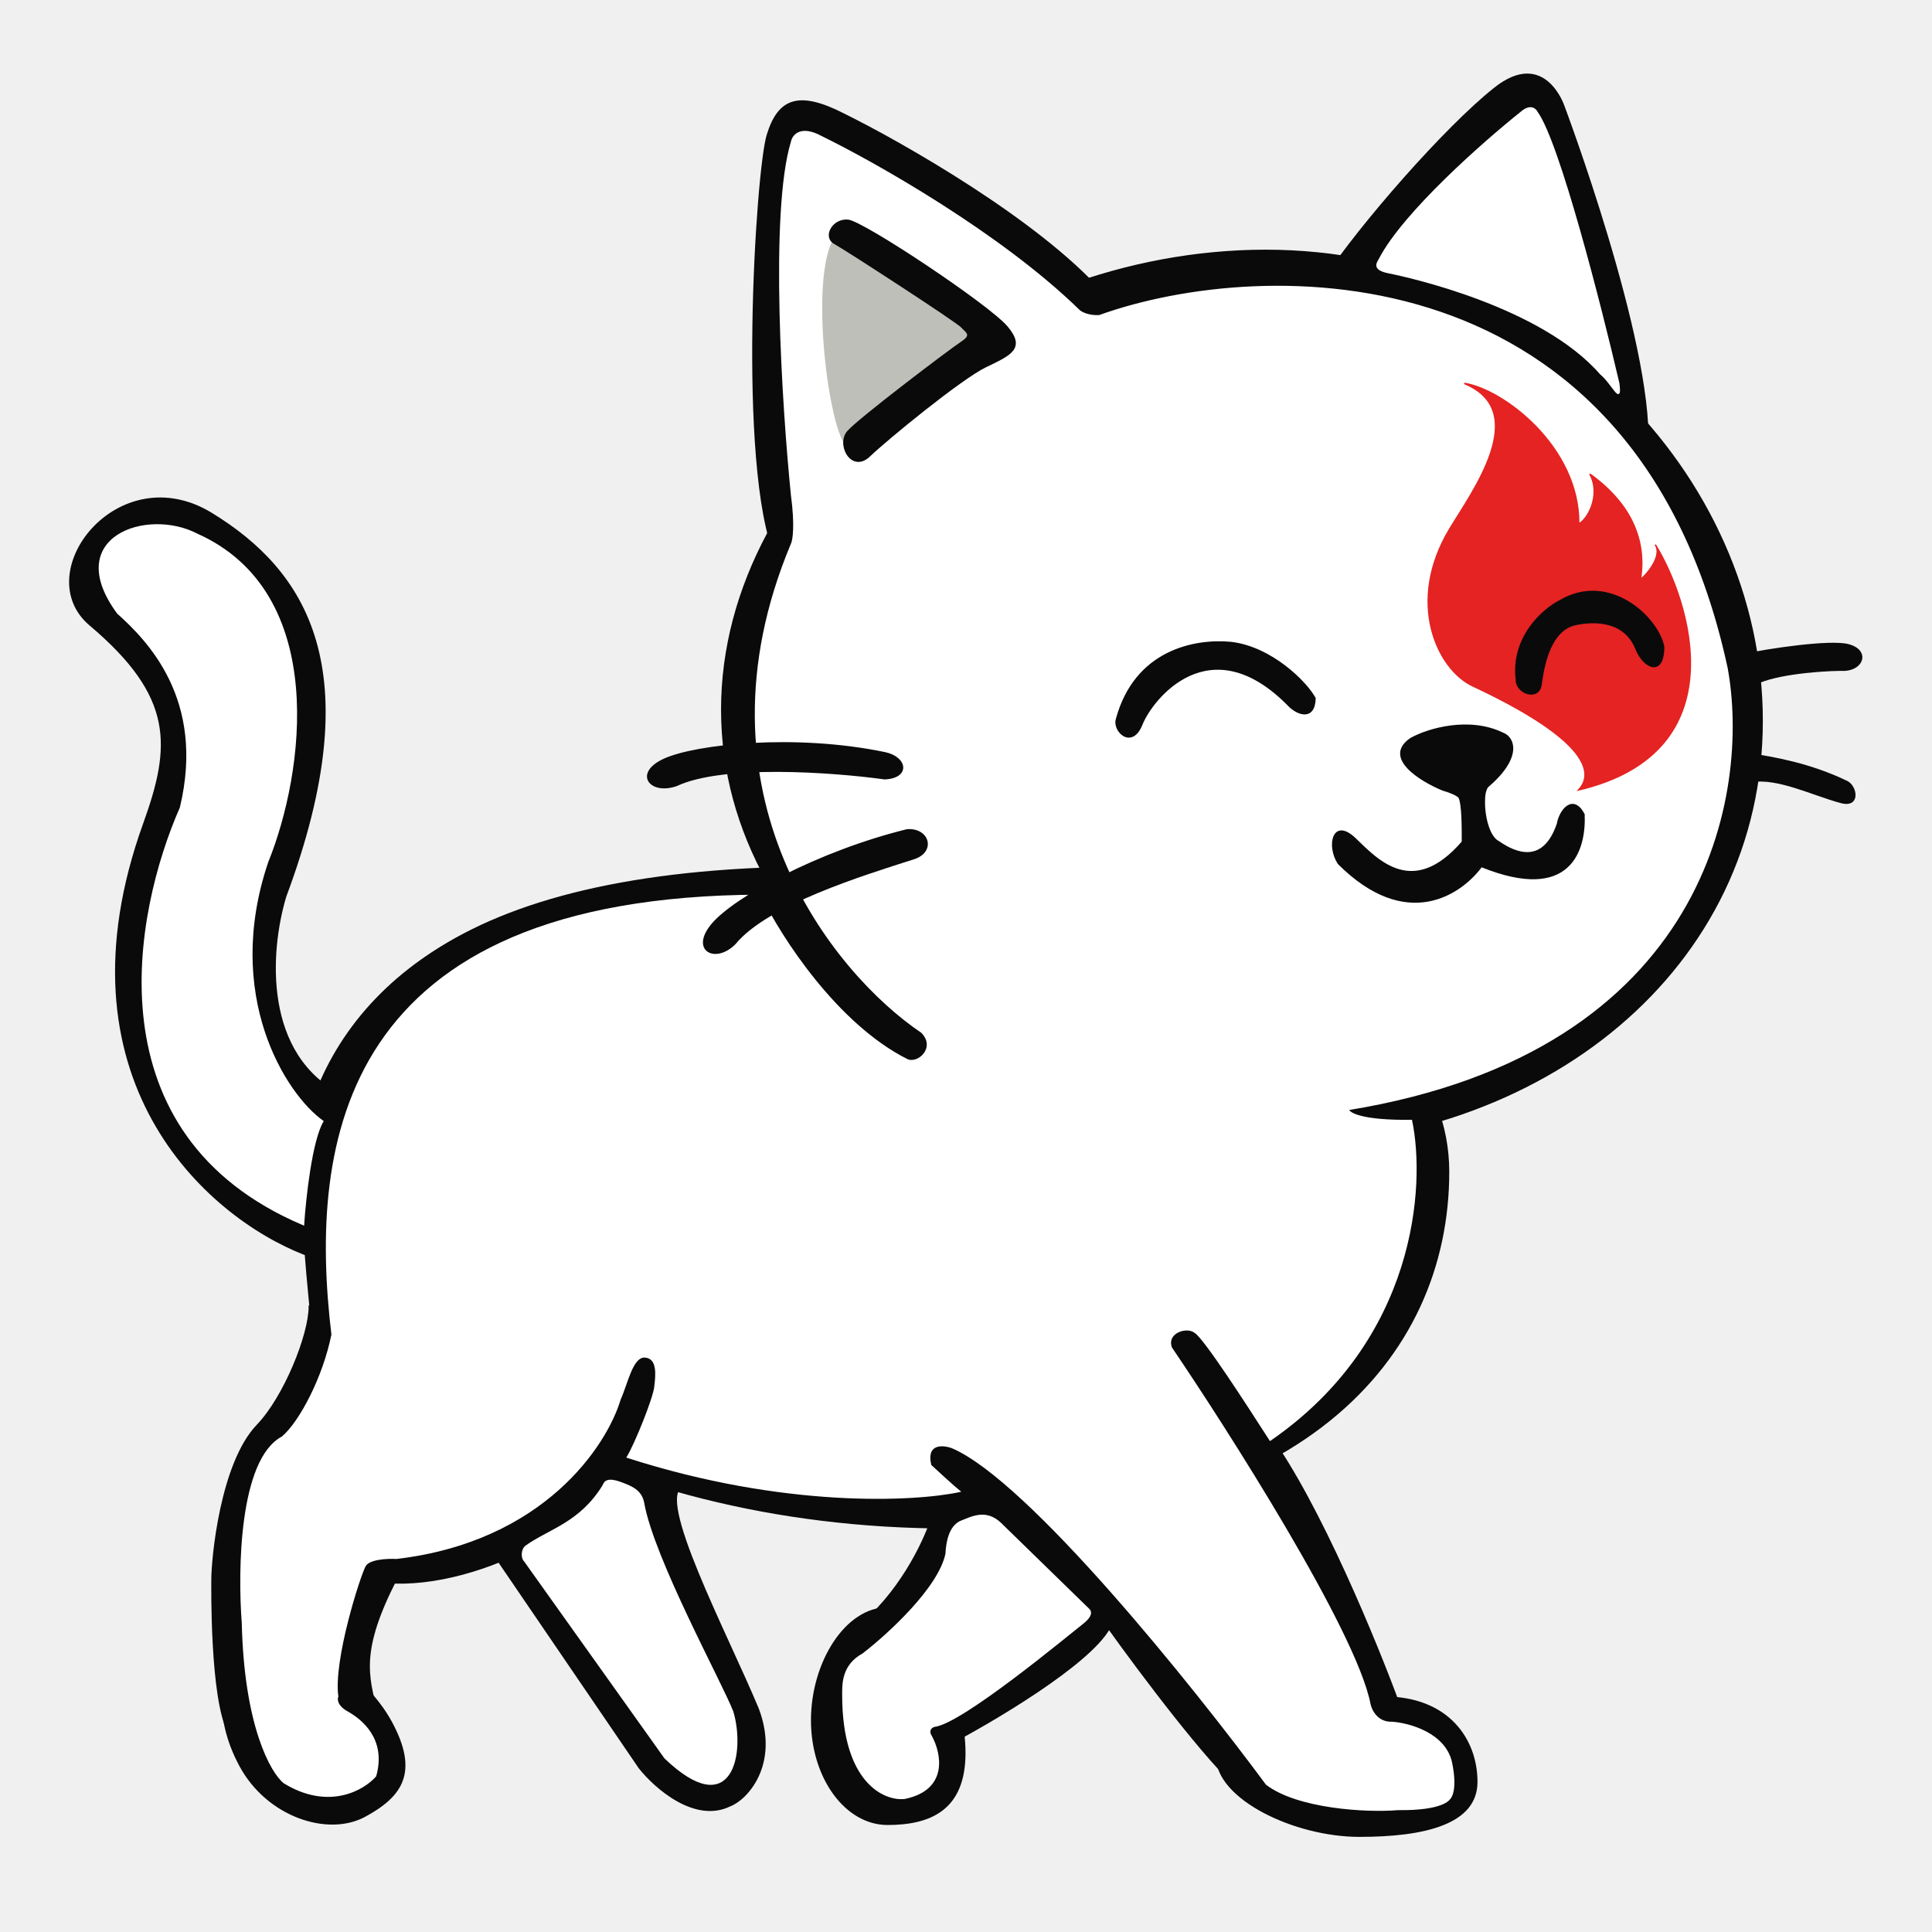
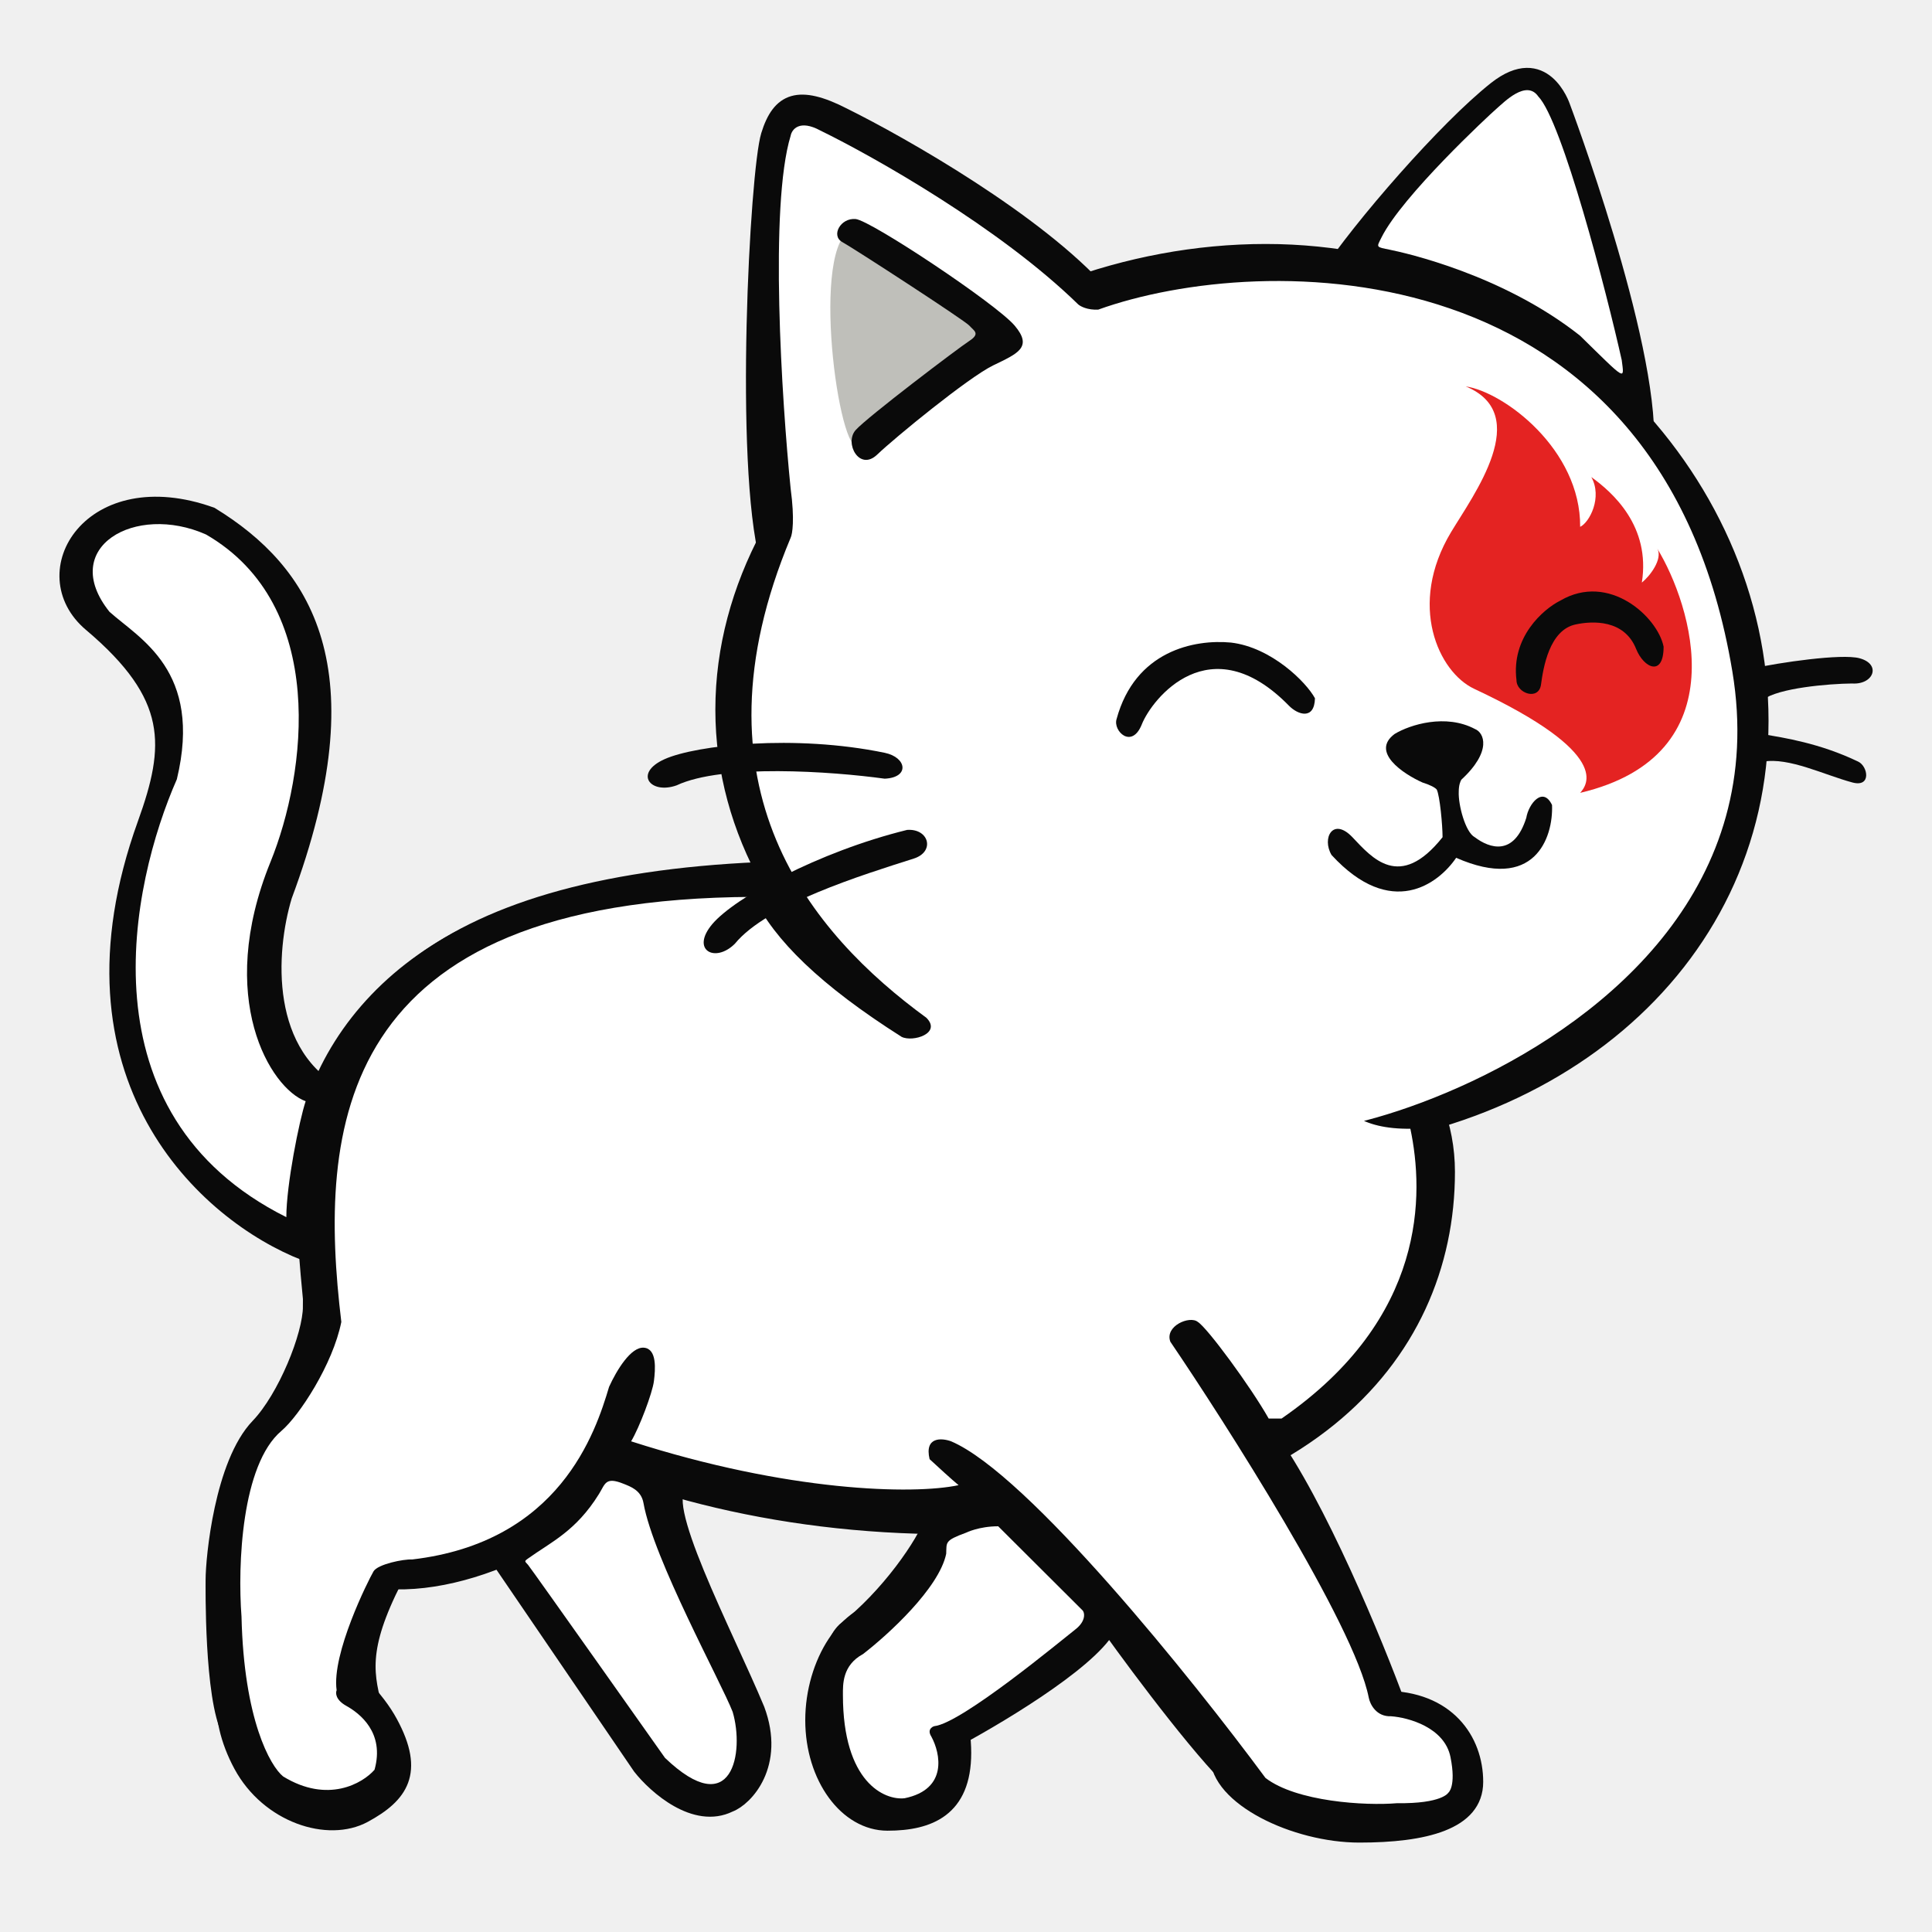
- <svg xmlns="http://www.w3.org/2000/svg" width="1300" height="1300" viewBox="0 0 1300 1300" fill="none">
-   <path d="M553.676 583.5C671.202 583.5 776.499 603.285 852.394 638.828C928.304 674.378 974.676 725.62 974.676 788.5C974.676 851.524 949.4 911.378 894.792 955.486C840.176 999.602 756.174 1028 638.676 1028C521.179 1028 415.017 999.226 338.247 954.692C261.455 910.147 214.176 849.905 214.176 787C214.176 723.998 240.307 673.161 295.763 638.048C351.254 602.913 436.143 583.5 553.676 583.5Z" fill="#0A0A0A" stroke="#0A0A0A" />
-   <path d="M851.676 168.5C1039.47 168.5 1185.68 319.327 1185.68 485C1185.68 650.61 1039.53 771 851.676 771C757.758 771 666.241 739.025 598.212 686.34C530.184 633.655 485.676 560.29 485.676 477.5C485.676 394.704 530.191 317.459 598.226 260.898C666.26 204.339 757.773 168.5 851.676 168.5Z" fill="#0A0A0A" stroke="#0A0A0A" />
-   <path d="M931.176 1142C952.875 1142 968.487 1149.15 978.676 1159.83C988.87 1170.51 993.676 1184.75 993.676 1199C993.676 1206.07 991.473 1211.85 987.507 1216.58C983.533 1221.31 977.766 1224.99 970.604 1227.8C956.273 1233.43 936.475 1235.5 914.676 1235.5C892.946 1235.5 868.901 1229.2 850.299 1219.33C840.999 1214.39 833.081 1208.57 827.494 1202.22C821.907 1195.87 818.676 1189.02 818.676 1182C818.676 1175.05 822.868 1169.06 829.987 1163.96C837.106 1158.87 847.079 1154.72 858.452 1151.46C881.193 1144.94 909.395 1142 931.176 1142Z" fill="#0A0A0A" stroke="#0A0A0A" />
-   <path d="M597.176 1082C604.106 1082 610.823 1085.6 617.027 1091.69C623.229 1097.79 628.873 1106.33 633.643 1116.12C643.183 1135.69 649.176 1160.12 649.176 1179.5C649.176 1198.86 643.202 1210.82 633.79 1217.95C624.35 1225.11 611.358 1227.5 597.176 1227.5C583.153 1227.5 570.414 1219.72 561.163 1207.06C551.913 1194.39 546.176 1176.87 546.176 1157.5C546.176 1138.12 551.914 1119.22 561.177 1105.17C570.445 1091.12 583.186 1082 597.176 1082Z" fill="#0A0A0A" stroke="#0A0A0A" />
-   <path d="M170.914 1104.94C177.027 1101.63 184.675 1101.16 193.048 1102.9C201.418 1104.63 210.469 1108.57 219.339 1114.01C237.082 1124.88 254.012 1141.71 263.237 1158.74C272.48 1175.8 274.16 1188.25 270.54 1198.09C266.914 1207.93 257.917 1215.3 245.438 1222.06C233.093 1228.75 216.762 1228.83 201.179 1222.95C185.605 1217.08 170.829 1205.27 161.616 1188.26C152.381 1171.21 148.536 1153.7 150.091 1138.79C151.644 1123.89 158.585 1111.62 170.914 1104.94Z" fill="#0A0A0A" stroke="#0A0A0A" />
-   <path d="M248.742 882.48C276.469 858.791 314.468 844.936 350.007 842.24C385.567 839.543 418.524 848.023 436.296 868.825C454.104 889.669 458.484 913.994 451.5 939.041C444.51 964.11 426.124 989.925 398.352 1013.65C370.598 1037.36 333.114 1055.34 298.11 1062.15C263.075 1068.97 230.701 1064.58 212.959 1043.81C195.161 1022.98 190.22 994.523 196.68 965.316C203.14 936.11 220.998 906.183 248.742 882.48Z" fill="#0A0A0A" stroke="#0A0A0A" />
-   <path d="M183.576 1073.4C181.947 1061.01 184.828 1043.27 189.266 1023.01C193.693 1002.81 199.673 980.103 204.157 957.977C208.644 935.834 211.659 914.162 210.159 895.926C208.662 877.732 206.798 861.012 205.696 846.003C204.595 831.009 204.263 817.816 205.825 806.764C207.386 795.715 210.834 786.856 217.248 780.477C223.659 774.101 233.097 770.138 246.771 769.013C274.094 766.766 296.381 777.397 312.6 797.63C328.835 817.883 339.005 847.777 341.988 884.041C343.474 902.101 339.069 923.82 330.738 946.334C322.409 968.841 310.169 992.108 296.024 1013.25C281.877 1034.4 265.834 1053.41 249.908 1067.4C233.966 1081.42 218.205 1090.35 204.619 1091.47C197.837 1092.03 193.007 1090.54 189.669 1087.46C186.319 1084.36 184.389 1079.59 183.576 1073.4Z" fill="#0A0A0A" stroke="#0A0A0A" />
-   <path d="M206.731 843.713C181.644 748.039 238.331 642.05 365.977 608.579C429.838 591.833 495.313 592.845 547.945 610.006C600.578 627.168 640.304 660.453 652.83 708.222C665.358 756.001 645.155 820.649 605.761 877.598C566.38 934.53 507.912 983.628 444.121 1000.36C380.337 1017.08 327.288 1001.86 287.037 970.509C246.769 939.144 219.292 891.613 206.731 843.713Z" fill="#0A0A0A" stroke="#0A0A0A" />
-   <path d="M96.87 554.078C35.176 725 138.13 818.029 205.112 844.002L293.157 813.138C296.264 795.26 279.176 761.5 230.49 737.241C176.534 710.358 180.943 640.431 192.165 603.158C249.342 449.746 205.112 384.071 142.446 345.615C79.779 307.159 19.176 385.5 60.616 420.501C117.745 468.752 115.667 502 96.87 554.078Z" fill="#0A0A0A" stroke="#0A0A0A" />
-   <path d="M430.176 1189.5L325.176 1035.5L399.676 947.5C428.01 962.5 479.676 994 459.676 1000C439.676 1006 489.176 1099.5 510.176 1150C524.176 1187.5 502.343 1210.83 491.176 1215C467.576 1226.6 440.676 1202.83 430.176 1189.5Z" fill="#0A0A0A" stroke="#0A0A0A" />
-   <path d="M516.386 90.828C508.892 115.264 496.403 314.232 521.881 374.572C547.359 434.911 724.208 272.344 724.208 272.344C748.021 267.524 784.856 245.715 741.693 197.045C698.53 148.375 607.808 96.646 567.842 76.865C537.468 61.306 523.879 66.392 516.386 90.828Z" fill="#0A0A0A" stroke="#0A0A0A" />
-   <path d="M1005.88 59.279C972.469 85.693 914.903 151.813 891.774 186.866L984.804 272.589L1108.67 300C1111.55 229.03 1052.14 71.24 1052.14 71.24C1052.14 71.24 1039.29 32.865 1005.88 59.279Z" fill="#0A0A0A" stroke="#0A0A0A" />
-   <path d="M271.176 1054C243.576 1104.8 246.176 1123.5 252.676 1148L198.176 1177.5C187.343 1181.17 163.276 1183.9 153.676 1165.5C141.676 1142.5 142.676 1066.64 142.676 1063C142.676 1048.5 148.676 984.5 173.176 959C191.162 940.28 208.176 898.5 208.176 879L262.176 899C277.51 925.833 298.776 1003.2 271.176 1054Z" fill="#0A0A0A" stroke="#0A0A0A" />
-   <path d="M746.228 1096.02C732.087 1120.39 668.284 1158.1 638.151 1173.91C605.155 1157.27 546.437 1118.39 575.526 1096.02C604.616 1073.65 621.653 1037.76 626.535 1022.62L603.808 998.652L634.615 1002.65L699.765 956.209C736.969 939.898 819.862 918.86 853.8 965.197C887.738 1011.53 926.525 1106.01 941.676 1147.45C914.741 1173.58 855.618 1221.55 834.609 1204.37C813.599 1187.2 766.934 1124.98 746.228 1096.02Z" fill="#0A0A0A" stroke="#0A0A0A" />
-   <path d="M434.176 913C442.976 913.8 441.676 925.5 440.676 933.5C439.676 941.5 427.676 971.333 422.176 980.5C527.776 1014.5 615.176 1010 645.676 1003.5C641.276 999.9 630.843 990.333 626.176 986C622.576 970.8 634.343 971.667 640.676 974C692.276 996 803.176 1134.17 852.176 1200.5C872.976 1216.5 919.343 1219.33 940.676 1217.5C971.076 1217.9 975.176 1210.5 975.176 1210.5C975.176 1210.5 980.676 1206.5 976.676 1186.5C972.676 1166.5 948.343 1159.83 936.676 1159C926.676 1159.4 922.509 1150.83 921.676 1146.5C912.076 1097.3 824.176 960 788.176 907C784.176 896.5 798.676 892 804.176 896.5C810.508 900.397 838.983 944.626 853.547 967.247L854.676 969C952.676 901.4 958.843 797.5 949.676 754C916.476 754.4 907.509 749.167 907.176 746.5C1149.98 706.9 1177.17 532 1162 449.5C1101 167 849.509 173 739.676 212.5C732.476 212.9 727.676 210.333 726.176 209C673.376 157.4 588.509 109.5 552.676 92C538.676 84.4 533.509 91.166 532.676 95.5C518.276 142.7 526.676 273.5 532.676 333C535.476 353.8 533.843 363.666 532.676 366C462.276 534 561.509 655 620.176 694.5C630.676 705 617.676 716.782 610.176 713C563.376 689.4 525.5 631.5 511.5 602.5C229.1 603.7 208 768.5 223.5 898C217.824 926.5 202 956.833 190 967C161.2 982.2 160.509 1057.33 163.176 1092C164.776 1161.2 182.509 1192.5 191.176 1199.5C221.176 1217.9 244.676 1204.17 252.676 1195C259.676 1170 242.676 1157 233.676 1152C226.476 1148 226.343 1143.33 227.176 1141.5C223.676 1117 242.176 1059.5 245.676 1053.5C248.476 1048.7 260.843 1048.17 266.676 1048.5C365.876 1036.9 408.009 972.333 417.176 941.5C422.176 930.5 425.376 912.2 434.176 913Z" fill="white" stroke="white" />
-   <path d="M217.176 754.501C209.576 767.301 205.343 806.168 204.176 824.001C60.576 763.201 90.5 614 121.5 543.5C139.1 470.3 99.176 430.5 79.176 412.501C41.676 361.5 99 341.999 132.5 359.5C221.3 399.1 204.176 520.5 180 580C149.6 670 191.843 736.501 217.176 754.501Z" fill="white" stroke="white" />
-   <path d="M353.989 1040.37C351.176 1042.39 350.676 1048 353.176 1050.5L447.489 1182.87C492.989 1226.37 500.989 1178.87 492.989 1151.87C485.389 1132.27 439.608 1048.87 432.989 1011.37C431.489 1002.87 424.489 1000.37 419.489 998.373C406.989 993.374 406.843 998.167 405.676 1000C390.176 1025 369.322 1029.37 353.989 1040.37Z" fill="white" stroke="white" />
-   <path d="M580.676 1113C566.676 1120.6 567.176 1133.5 567.176 1140.5C567.176 1199.3 595.176 1211.5 608.676 1210C637.876 1204 632.843 1179.83 626.676 1168.5C623.876 1164.1 626.843 1162 628.676 1161.5C647.176 1159.5 719.176 1099.5 728.176 1092.5C735.376 1086.9 734.009 1084 732.176 1082.5L673.176 1025C663.176 1015.5 653.509 1021.17 647.176 1023.5C639.034 1026.5 637.009 1037.67 636.676 1045.5C631.876 1068.7 597.343 1100.17 580.676 1113Z" fill="white" stroke="white" />
-   <path d="M1077 251.5C1037 205.5 946.176 185.751 934.676 183.5C923.176 181.249 926.879 177 928.176 174.5C944.576 142.9 998.843 95.333 1023.68 75.5C1029.68 70.3 1033.18 73.333 1034.18 75.5C1048.98 95.9 1077.01 205.667 1089.18 258C1091.18 273.5 1085 258 1077 251.5Z" fill="white" stroke="white" />
-   <path d="M610.351 558.432C550.256 573.254 494.34 604.091 479.369 621.708C464.398 639.326 481.206 648.323 494.5 635C516.171 608.482 580.487 588.679 614.869 577.708C629.369 573.082 625.086 557.373 610.351 558.432Z" fill="#0A0A0A" stroke="#0A0A0A" />
-   <path d="M1062.29 531.5L1062.31 531.467C1066.54 526.572 1084.79 505.401 991 461.5C967 450.266 946 405 975.454 356C990.458 331.038 1030.89 276.8 985.286 258C1011.12 261.833 1062.69 300.5 1062.29 352.5C1068.62 349.5 1077.39 332.6 1069.79 319C1084.12 329.333 1109.79 352 1103.79 390C1109.25 385.663 1117.93 374.175 1114.25 367.261C1114.1 367.004 1113.94 366.75 1113.79 366.5C1113.96 366.747 1114.12 367 1114.25 367.261C1136.92 404.408 1169.94 506.076 1062.29 531.5Z" fill="#E42322" />
-   <path d="M1062.29 531.5C1066.45 526.667 1085 505.5 991 461.5C967 450.266 946 405 975.454 356C990.458 331.038 1030.89 276.8 985.286 258C1011.12 261.833 1062.69 300.5 1062.29 352.5C1068.62 349.5 1077.39 332.6 1069.79 319C1084.12 329.333 1109.79 352 1103.79 390C1109.45 385.5 1118.59 373.3 1113.79 366.5C1136.45 403 1170.69 505.9 1062.29 531.5Z" stroke="#E42322" />
-   <path d="M984.063 566.491C950.863 604.891 927 579 912 564.5C897 550 892.831 569.009 900.563 581C946.563 627 983.128 601.491 996.795 582.991C1057.2 607.391 1066.8 571.491 1065.8 547.991C1058.8 534.491 1049.83 544.333 1048 554.5C1038.5 582 1020 574.491 1008.5 566.491C1001.23 563 998.295 547.157 998.795 537.991C998.795 533.191 1000.13 530.491 1000.8 529.491C1024.8 509.091 1018.3 495.991 1011.3 493.491C988.795 482.491 961.295 490.324 949.295 496.991C930.495 509.791 955.795 525.324 970.795 531.491C976.395 533.091 980.462 534.991 981.795 536.491C984.195 540.891 984.063 557.991 984.063 566.491Z" fill="#0A0A0A" stroke="#0A0A0A" />
-   <path d="M1060.4 420.136C1042.4 423.736 1038.4 449.636 1036.9 460.636C1035.4 471.636 1020.4 466.636 1020.4 457.636C1016.8 428.836 1038.24 409.97 1049.9 404.136C1082.7 384.936 1115.4 415.136 1119.4 435.136C1119.4 455.636 1106.1 449.636 1100.9 436.636C1092.9 416.636 1071.4 417.802 1060.4 420.136Z" fill="#0A0A0A" stroke="#0A0A0A" />
-   <path d="M595.263 506.529C534.654 493.979 468.379 501.346 447.273 510.782C426.167 520.218 437.509 534.745 455.25 528.459C486.239 513.884 559.512 519.025 595.263 523.959C612.247 523.213 610.25 509.632 595.263 506.529Z" fill="#0A0A0A" stroke="#0A0A0A" />
-   <path d="M867.32 474.867C814.12 420.467 775.079 470.367 768.32 487.367C761.561 504.367 748.82 491.867 751.32 483.867C763.82 437.867 803.654 430.034 828.32 432.367C855.52 435.567 878.987 459.033 884.82 469.867C884.42 484.667 873.32 481.002 867.32 474.867Z" fill="#0A0A0A" stroke="#0A0A0A" />
-   <path d="M1243.73 433.901C1231.73 430.701 1190.06 436.735 1171.23 440.902L1178.73 461.902C1189.13 453.902 1223.06 451.068 1238.73 450.901C1253.23 451.901 1258.73 437.901 1243.73 433.901Z" fill="#0A0A0A" />
-   <path d="M1242.73 525.902C1216.73 513.401 1192.9 509.902 1178.73 507.402C1172.9 513.569 1164.73 528.401 1178.73 525.902C1195.96 522.827 1219.78 534.801 1238.73 539.902C1251.73 543.401 1249.23 529.027 1242.73 525.902Z" fill="#0A0A0A" />
-   <path d="M1243.73 433.901C1231.73 430.701 1190.06 436.735 1171.23 440.902L1178.73 461.902C1189.13 453.902 1223.06 451.068 1238.73 450.901C1253.23 451.901 1258.73 437.901 1243.73 433.901Z" stroke="#0A0A0A" />
-   <path d="M1242.73 525.902C1216.73 513.401 1192.9 509.902 1178.73 507.402C1172.9 513.569 1164.73 528.401 1178.73 525.902C1195.96 522.827 1219.78 534.801 1238.73 539.902C1251.73 543.401 1249.23 529.027 1242.73 525.902Z" stroke="#0A0A0A" />
-   <path d="M571.72 153.744C597.845 153.839 633.846 201.87 658.009 227.131C627.378 232.085 585.617 301.446 571.721 300.751C557.825 300.057 539.334 153.626 571.72 153.744Z" fill="#BFBFBA" stroke="#BFBFBA" />
-   <path d="M663.087 246.753C646.587 254.753 597.088 295.253 585.088 306.753C573.088 318.253 562.794 299.013 570.588 290.253C578.381 281.493 639.425 235.259 647.087 230.253C654.75 225.248 650.085 223.412 647.087 219.971C644.09 216.529 569.381 168.031 561.588 163.751C553.794 159.472 560.395 147.313 570.588 148.252C580.78 149.19 665.198 205.319 677.588 219.971C689.977 234.623 679.587 238.753 663.087 246.753Z" fill="#0A0A0A" stroke="#0A0A0A" />
+ <svg xmlns="http://www.w3.org/2000/svg" width="150" height="150" viewBox="0 0 150 150" fill="none">
+   <path d="M63.886 67.327C77.446 67.327 89.596 69.61 98.353 73.711C107.112 77.813 112.462 83.725 112.462 90.981C112.462 98.253 109.546 105.159 103.245 110.248C96.943 115.339 87.251 118.615 73.693 118.615C60.136 118.615 47.886 115.295 39.028 110.157C30.168 105.017 24.712 98.066 24.712 90.808C24.712 83.538 27.727 77.672 34.126 73.621C40.529 69.567 50.324 67.327 63.886 67.327Z" fill="#0A0A0A" stroke="#0A0A0A" />
+   <path d="M98.27 19.442C119.939 19.442 136.809 36.846 136.809 55.962C136.809 75.07 119.946 88.962 98.27 88.962C87.434 88.962 76.874 85.272 69.025 79.193C61.175 73.114 56.04 64.649 56.04 55.096C56.04 45.543 61.176 36.63 69.026 30.104C76.876 23.578 87.435 19.442 98.27 19.442Z" fill="#0A0A0A" stroke="#0A0A0A" />
+   <path d="M107.444 131.769C109.947 131.769 111.749 132.594 112.924 133.827C114.101 135.059 114.655 136.702 114.655 138.346C114.655 139.162 114.401 139.829 113.943 140.375C113.485 140.92 112.819 141.345 111.993 141.669C110.339 142.319 108.055 142.558 105.54 142.558C103.033 142.558 100.258 141.831 98.112 140.692C97.039 140.122 96.125 139.45 95.48 138.718C94.836 137.985 94.463 137.195 94.463 136.385C94.463 135.583 94.947 134.892 95.768 134.303C96.589 133.716 97.74 133.237 99.052 132.861C101.676 132.109 104.93 131.769 107.444 131.769Z" fill="#0A0A0A" stroke="#0A0A0A" />
+   <path d="M68.905 124.846C69.705 124.846 70.48 125.262 71.196 125.964C71.911 126.668 72.562 127.653 73.113 128.783C74.214 131.041 74.905 133.86 74.905 136.096C74.905 138.33 74.216 139.71 73.13 140.533C72.041 141.359 70.541 141.635 68.905 141.635C67.287 141.635 65.817 140.737 64.75 139.276C63.682 137.814 63.02 135.793 63.02 133.558C63.02 131.322 63.683 129.141 64.751 127.52C65.821 125.899 67.291 124.846 68.905 124.846Z" fill="#0A0A0A" stroke="#0A0A0A" />
+   <path d="M19.721 127.493C20.426 127.111 21.308 127.057 22.275 127.258C23.24 127.457 24.285 127.912 25.308 128.54C27.355 129.794 29.309 131.736 30.373 133.701C31.44 135.669 31.634 137.106 31.216 138.241C30.798 139.377 29.759 140.227 28.32 141.007C26.895 141.779 25.011 141.788 23.213 141.11C21.416 140.432 19.711 139.07 18.648 137.107C17.582 135.14 17.139 133.119 17.318 131.399C17.497 129.68 18.298 128.264 19.721 127.493Z" fill="#0A0A0A" stroke="#0A0A0A" />
+   <path d="M28.701 101.825C31.9 99.091 36.285 97.493 40.386 97.182C44.489 96.87 48.291 97.849 50.342 100.249C52.397 102.654 52.902 105.461 52.096 108.351C51.29 111.244 49.168 114.222 45.964 116.96C42.761 119.695 38.436 121.77 34.397 122.556C30.355 123.343 26.619 122.836 24.572 120.44C22.519 118.036 21.948 114.753 22.694 111.383C23.439 108.013 25.5 104.56 28.701 101.825Z" fill="#0A0A0A" stroke="#0A0A0A" />
+   <path d="M21.182 123.854C20.994 122.424 21.326 120.377 21.839 118.04C22.349 115.709 23.039 113.089 23.557 110.536C24.075 107.981 24.422 105.48 24.249 103.376C24.077 101.277 23.861 99.347 23.734 97.616C23.607 95.886 23.569 94.363 23.749 93.088C23.929 91.813 24.327 90.791 25.067 90.055C25.807 89.319 26.896 88.862 28.474 88.732C31.626 88.473 34.198 89.7 36.069 92.034C37.943 94.371 39.116 97.82 39.46 102.005C39.632 104.088 39.123 106.595 38.162 109.192C37.201 111.789 35.789 114.474 34.157 116.913C32.525 119.354 30.673 121.547 28.836 123.161C26.996 124.779 25.178 125.81 23.61 125.939C22.828 126.003 22.27 125.831 21.885 125.476C21.498 125.118 21.276 124.568 21.182 123.854Z" fill="#0A0A0A" stroke="#0A0A0A" />
+   <path d="M23.854 97.352C20.959 86.312 27.5 74.083 42.228 70.221C49.597 68.288 57.152 68.405 63.225 70.385C69.298 72.366 73.881 76.206 75.327 81.718C76.772 87.231 74.441 94.69 69.896 101.261C65.352 107.83 58.605 113.496 51.245 115.426C43.885 117.355 37.764 115.599 33.12 111.982C28.474 108.363 25.303 102.878 23.854 97.352Z" fill="#0A0A0A" stroke="#0A0A0A" />
+   <path d="M11.177 63.932C4.059 83.654 15.938 94.388 23.666 97.385L33.826 93.824C34.184 91.761 32.212 87.865 26.595 85.066C20.369 81.965 20.878 73.896 22.173 69.595C28.77 51.894 23.666 44.316 16.436 39.879C6.994 36.5 2.212 44.481 6.994 48.52C13.586 54.087 13.346 57.923 11.177 63.932Z" fill="#0A0A0A" stroke="#0A0A0A" />
+   <path d="M49.636 137.25L37.52 119.481L46.117 109.327C49.386 111.058 55.347 114.692 53.04 115.385C50.732 116.077 56.444 126.865 58.867 132.692C60.482 137.019 57.963 139.711 56.674 140.192C53.951 141.531 50.847 138.788 49.636 137.25Z" fill="#0A0A0A" stroke="#0A0A0A" />
+   <path d="M59.583 10.48C58.718 13.3 57.5 36 59.5 43.5C62.439 50.462 83.562 31.424 83.562 31.424C86.31 30.868 90.56 28.352 85.58 22.736C80.6 17.12 70.132 11.152 65.52 8.869C62.015 7.074 60.447 7.661 59.583 10.48Z" fill="#0A0A0A" stroke="#0A0A0A" />
+   <path d="M116.064 6.84C112.208 9.888 105.566 17.517 102.897 21.561L113.632 31.453L127.924 34.615C128.256 26.427 121.401 8.22 121.401 8.22C121.401 8.22 119.919 3.792 116.064 6.84Z" fill="#0A0A0A" stroke="#0A0A0A" />
+   <path d="M31.29 121.615C28.105 127.477 28.405 129.635 29.155 132.462L22.867 135.865C21.617 136.289 18.84 136.604 17.732 134.481C16.347 131.827 16.463 123.074 16.463 122.654C16.463 120.981 17.155 113.596 19.982 110.654C22.057 108.494 24.02 103.673 24.02 101.423L30.251 103.731C32.021 106.827 34.474 115.754 31.29 121.615Z" fill="#0A0A0A" stroke="#0A0A0A" />
+   <path d="M86.103 126.464C84.472 129.276 77.11 133.627 73.633 135.451C69.826 133.531 62.5 129.5 65.5 126.5C68.856 123.919 71.729 119.742 72.293 117.995L69.67 115.229L73.225 115.69L80.742 110.332C85.035 108.45 94.6 106.022 98.515 111.369C102.431 116.715 106.907 127.617 108.655 132.398C105.547 135.413 98.725 140.948 96.301 138.966C93.877 136.985 88.492 129.805 86.103 126.464Z" fill="#0A0A0A" stroke="#0A0A0A" />
+   <path d="M50 104.635C51.015 104.727 50.886 106.308 50.77 107.231C50.655 108.154 49.635 110.846 49 111.904C61.185 115.827 70.905 116.058 74.424 115.308C73.916 114.892 72.713 113.788 72.174 113.288C71.759 111.535 73.117 111.635 73.847 111.904C79.801 114.442 92.597 130.385 98.251 138.038C100.651 139.885 106.001 140.211 108.463 140C111.97 140.046 112.443 139.192 112.443 139.192C112.443 139.192 113.078 138.731 112.616 136.423C112.155 134.115 109.347 133.346 108.001 133.25C106.847 133.296 106.366 132.307 106.27 131.808C105.163 126.131 95.02 110.288 90.867 104.173C90.405 102.961 92.365 102.115 93 102.635C93.731 103.084 97.091 107.644 98.5 110.135H99.5C110.808 102.335 110.558 92.654 109.5 87.635C105.669 87.681 104 86.135 104 84.635C85.27 93 140 85.269 134.5 52.135C129 19 97.943 19.481 85.27 24.038C84.44 24.085 83.886 23.788 83.713 23.635C77.62 17.681 67.828 12.154 63.693 10.135C62.078 9.258 61.482 10.038 61.386 10.538C59.724 15.985 60.693 31.077 61.386 37.942C61.709 40.342 61.52 41.481 61.386 41.75C53.263 61.135 63 72.5 71.923 79.019C73.135 80.231 70.865 80.936 70 80.5C63.693 76.5 60.115 72.981 58.5 69.635C25.915 69.773 24.711 87.692 26.5 102.635C25.845 105.923 23.231 109.923 21.846 111.096C18.751 113.718 18.443 121.519 18.751 125.519C18.936 133.504 20.982 137.115 21.982 137.923C25.443 140.046 28.155 138.462 29.078 137.404C29.886 134.519 27.924 133.019 26.886 132.442C26.055 131.981 26.04 131.442 26.136 131.231C25.732 128.404 28.596 122.692 29 122C29.323 121.446 31.327 121.039 32 121.077C43.446 119.738 46.231 111.231 47.289 107.673C47.865 106.404 48.985 104.542 50 104.635Z" fill="white" />
+   <path d="M23.731 85.5C23.231 87 22.231 92 22.231 94.5C6.231 86.5 10.154 68.635 13.731 60.5C15.762 52.054 10.807 49.577 8.5 47.5C4.5 42.5 10.5 39.047 16 41.5C25.5 47 23.79 60.058 21 66.923C16.702 77.5 21 84.5 23.731 85.5Z" fill="white" />
+   <path d="M41 121C40.675 121.233 40.751 121.212 41 121.5C41.249 121.788 51.633 136.485 51.633 136.485C56.883 141.504 57.807 136.023 56.883 132.908C56.007 130.647 50.724 121.023 49.96 116.697C49.787 115.716 48.98 115.427 48.403 115.197C47 114.636 46.998 115.197 46.5 116C44.712 118.885 42.769 119.731 41 121Z" fill="white" />
+   <path d="M67.001 128.423C65.386 129.3 65.444 130.789 65.444 131.596C65.444 138.381 68.674 139.789 70.232 139.615C73.601 138.923 73.021 136.134 72.309 134.827C71.986 134.319 72.328 134.077 72.54 134.019C74.674 133.789 82.462 127.308 83.5 126.5C84.331 125.854 84.232 125.173 84.02 125L77.5 118.5C76 118.5 75 119 75 119C73.325 119.615 73.501 119.731 73.463 120.635C72.909 123.312 68.924 126.943 67.001 128.423Z" fill="white" />
+   <path d="M122.671 26.06C116.652 21.298 109.045 19.622 107.925 19.393C106.805 19.164 106.866 19.225 107.256 18.441C108.853 15.227 115.589 8.958 116.189 8.44C116.789 7.922 118.504 6.155 119.43 7.487C121.282 9.392 124.726 22.643 125.912 27.965C126.107 29.541 126.304 29.616 122.671 26.06Z" fill="white" />
+   <path d="M70.425 64.434C63.491 66.145 57.039 69.703 55.312 71.735C53.584 73.768 55.524 74.806 57.058 73.269C59.558 70.209 66.979 67.924 70.946 66.659C72.62 66.125 72.125 64.312 70.425 64.434Z" fill="#0A0A0A" />
+   <path d="M122.683 61.558L122.686 61.554C123.174 60.989 125.279 58.546 114.458 53.481C111.688 52.184 109.265 46.962 112.664 41.308C114.395 38.428 119.06 32.169 113.798 30C116.779 30.442 122.729 34.904 122.683 40.904C123.414 40.558 124.426 38.608 123.549 37.038C125.202 38.231 128.164 40.846 127.472 45.231C128.102 44.73 129.103 43.405 128.679 42.607C128.661 42.577 128.643 42.548 128.626 42.519C128.645 42.548 128.664 42.577 128.679 42.607C131.294 46.893 135.104 58.624 122.683 61.558Z" fill="#E42322" />
+   <path d="M112 65C108.663 69.197 106.508 66.585 105 65C103.492 63.415 102.605 65.072 103.382 66.383C108.006 71.411 111.682 68.623 113.056 66.6C119.128 69.267 120.601 65.069 120.5 62.5C119.796 61.024 118.684 62.389 118.5 63.5C117.545 66.506 115.656 65.874 114.5 65C113.769 64.618 113.207 62.466 113.257 61.464C113.257 60.94 113.391 60.644 113.459 60.535C115.871 58.305 115.218 56.873 114.514 56.6C112.252 55.398 109.487 56.254 108.281 56.983C106.391 58.382 108.934 60.08 110.442 60.754C111.005 60.929 111.414 61.136 111.548 61.3C111.789 61.781 112 64.071 112 65Z" fill="#0A0A0A" />
+   <path d="M122.354 48.477C120.277 48.893 119.816 51.881 119.643 53.15C119.47 54.42 117.739 53.843 117.739 52.804C117.323 49.481 119.797 47.304 121.143 46.631C124.927 44.416 128.7 47.9 129.162 50.208C129.162 52.573 127.627 51.881 127.027 50.381C126.104 48.073 123.623 48.208 122.354 48.477Z" fill="#0A0A0A" />
+   <path d="M68.684 58.446C61.691 56.998 54.044 57.848 51.608 58.937C49.173 60.025 50.482 61.701 52.529 60.976C56.105 59.294 64.559 59.888 68.684 60.457C70.644 60.371 70.413 58.804 68.684 58.446Z" fill="#0A0A0A" />
+   <path d="M100.075 54.792C93.936 48.516 89.432 54.273 88.652 56.235C87.872 58.196 86.402 56.754 86.69 55.831C88.133 50.523 92.729 49.619 95.575 49.889C98.713 50.258 101.421 52.965 102.094 54.215C102.048 55.923 100.767 55.5 100.075 54.792Z" fill="#0A0A0A" />
+   <path d="M144.365 51.104C142.981 50.735 138.173 51.431 136 51.912L136.865 54.335C138.065 53.412 141.98 53.085 143.788 53.066C145.462 53.181 146.096 51.566 144.365 51.104Z" fill="#0A0A0A" />
+   <path d="M144.276 59.135C141.276 57.692 138.527 57.288 136.892 57C136.219 57.712 135.276 59.423 136.892 59.135C138.88 58.78 141.628 60.161 143.815 60.75C145.315 61.154 145.026 59.495 144.276 59.135Z" fill="#0A0A0A" />
+   <path d="M66.544 17.74C69.558 17.751 73.712 23.293 76.5 26.207C72.966 26.779 68.147 34.782 66.544 34.702C64.941 34.622 62.807 17.726 66.544 17.74Z" fill="#BFBFBA" />
+   <path d="M77.106 28.371C75.202 29.294 69.491 33.968 68.106 35.294C66.722 36.621 65.534 34.401 66.433 33.391C67.332 32.38 74.376 27.045 75.26 26.468C76.144 25.89 75.606 25.678 75.26 25.281C74.914 24.884 66.294 19.288 65.395 18.794C64.495 18.301 65.257 16.898 66.433 17.006C67.609 17.114 77.35 23.591 78.779 25.281C80.209 26.972 79.01 27.448 77.106 28.371Z" fill="#0A0A0A" />
</svg>
